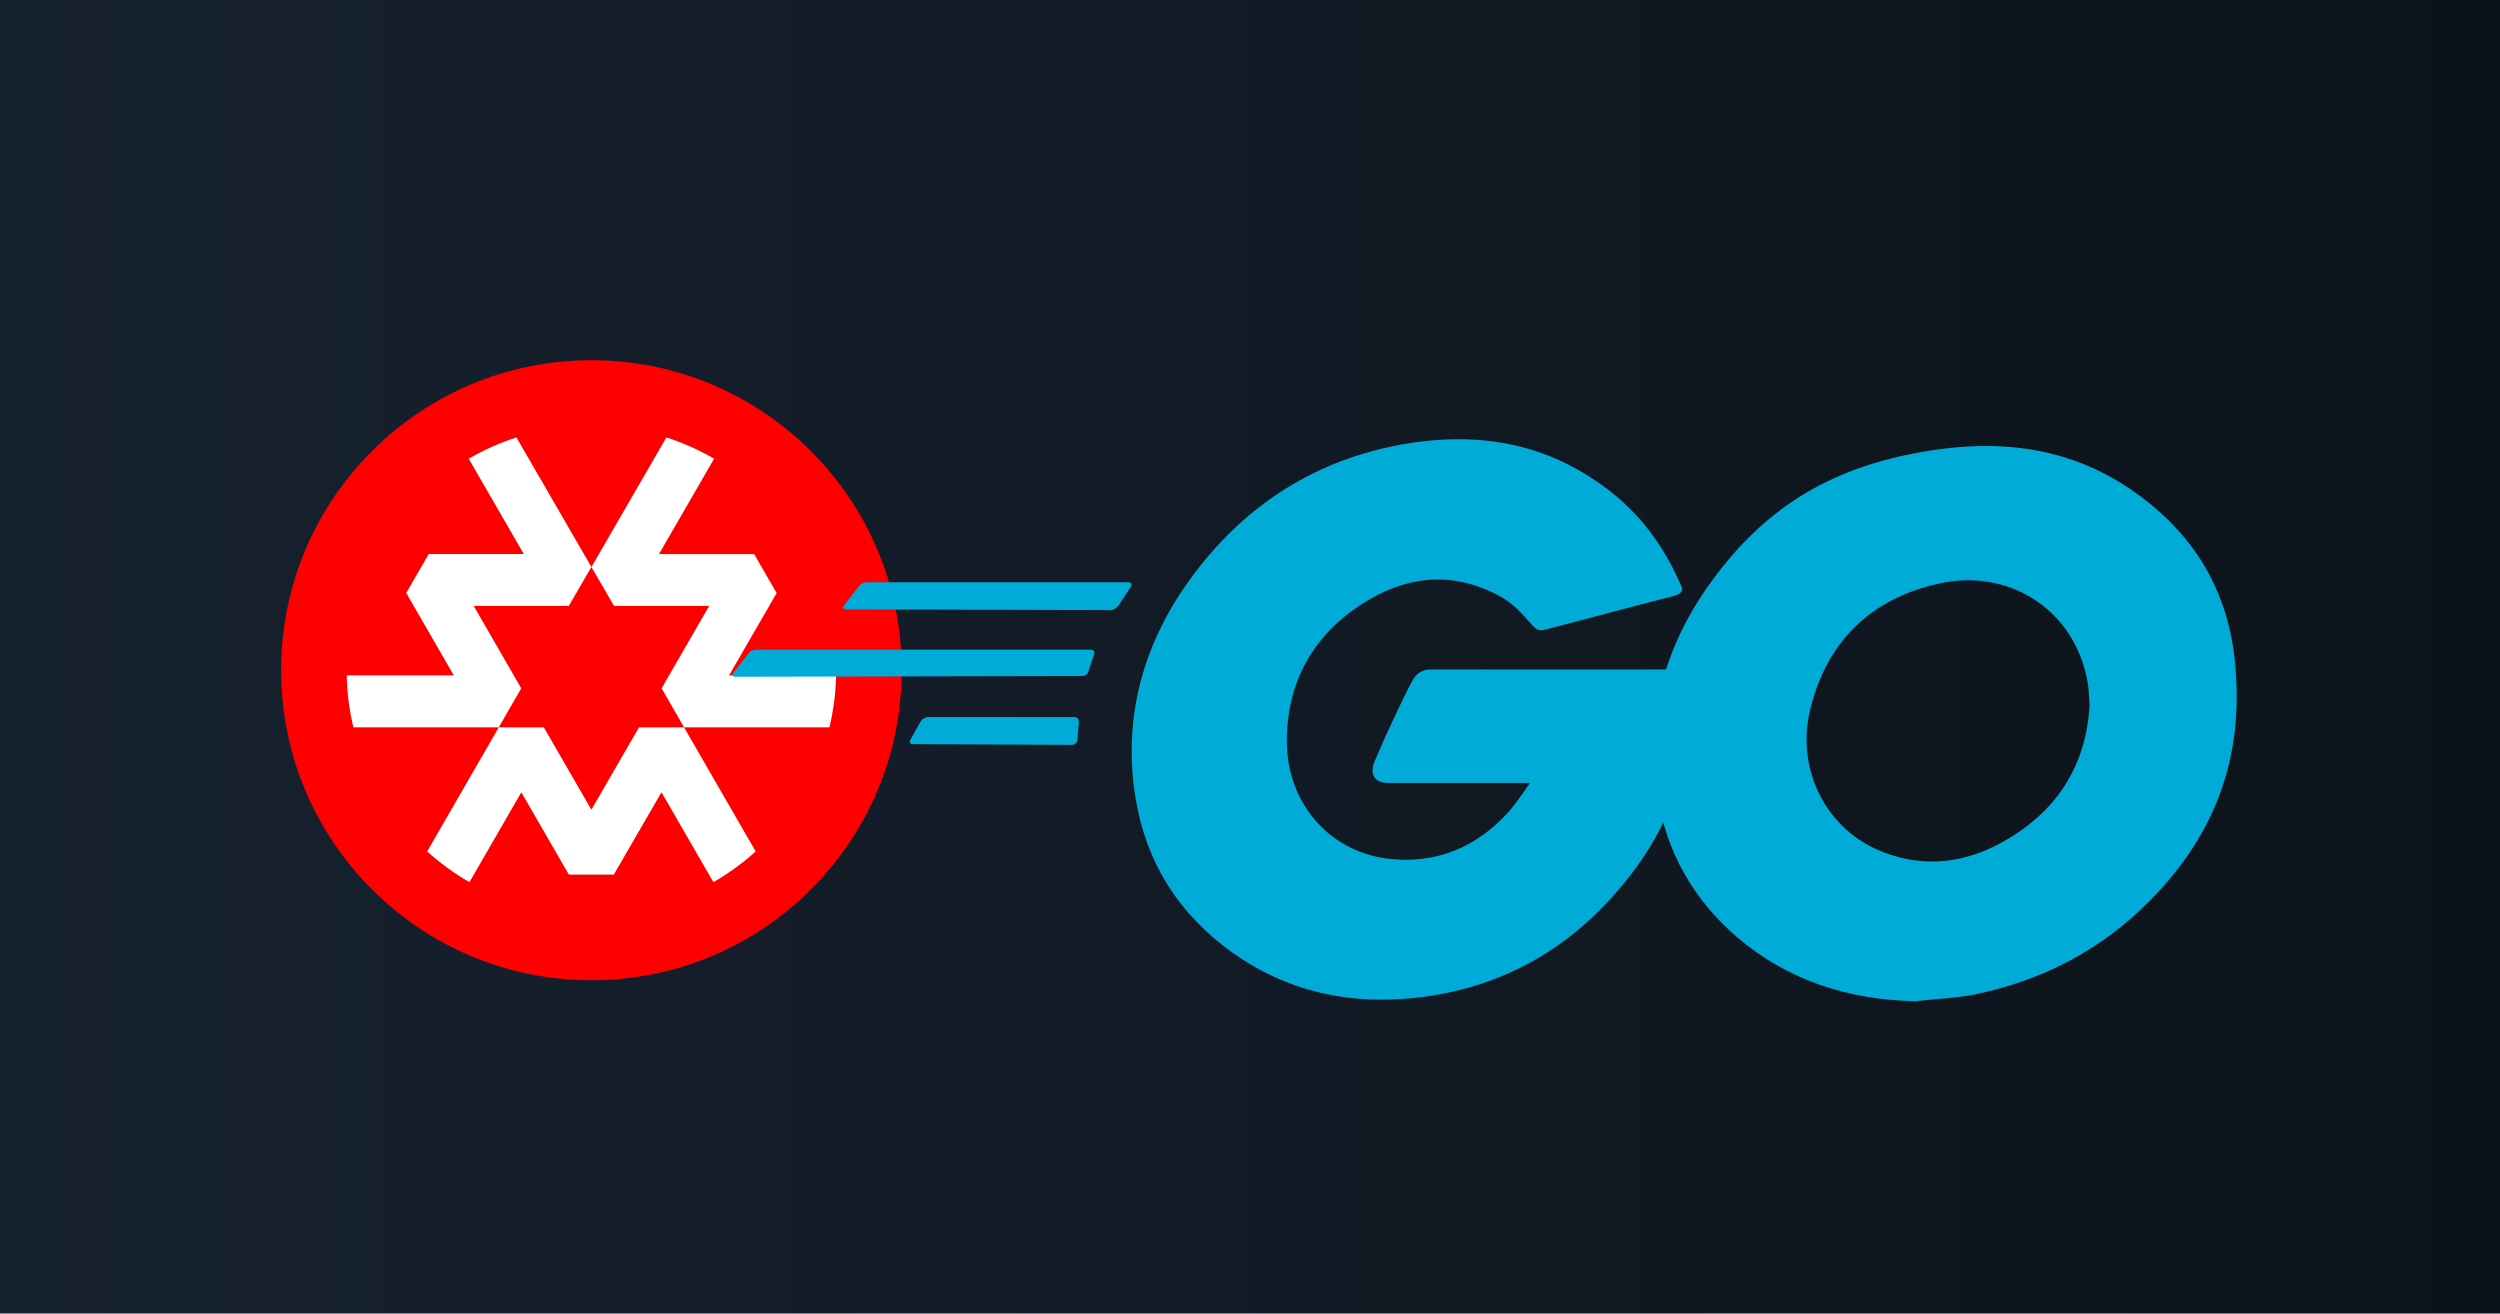
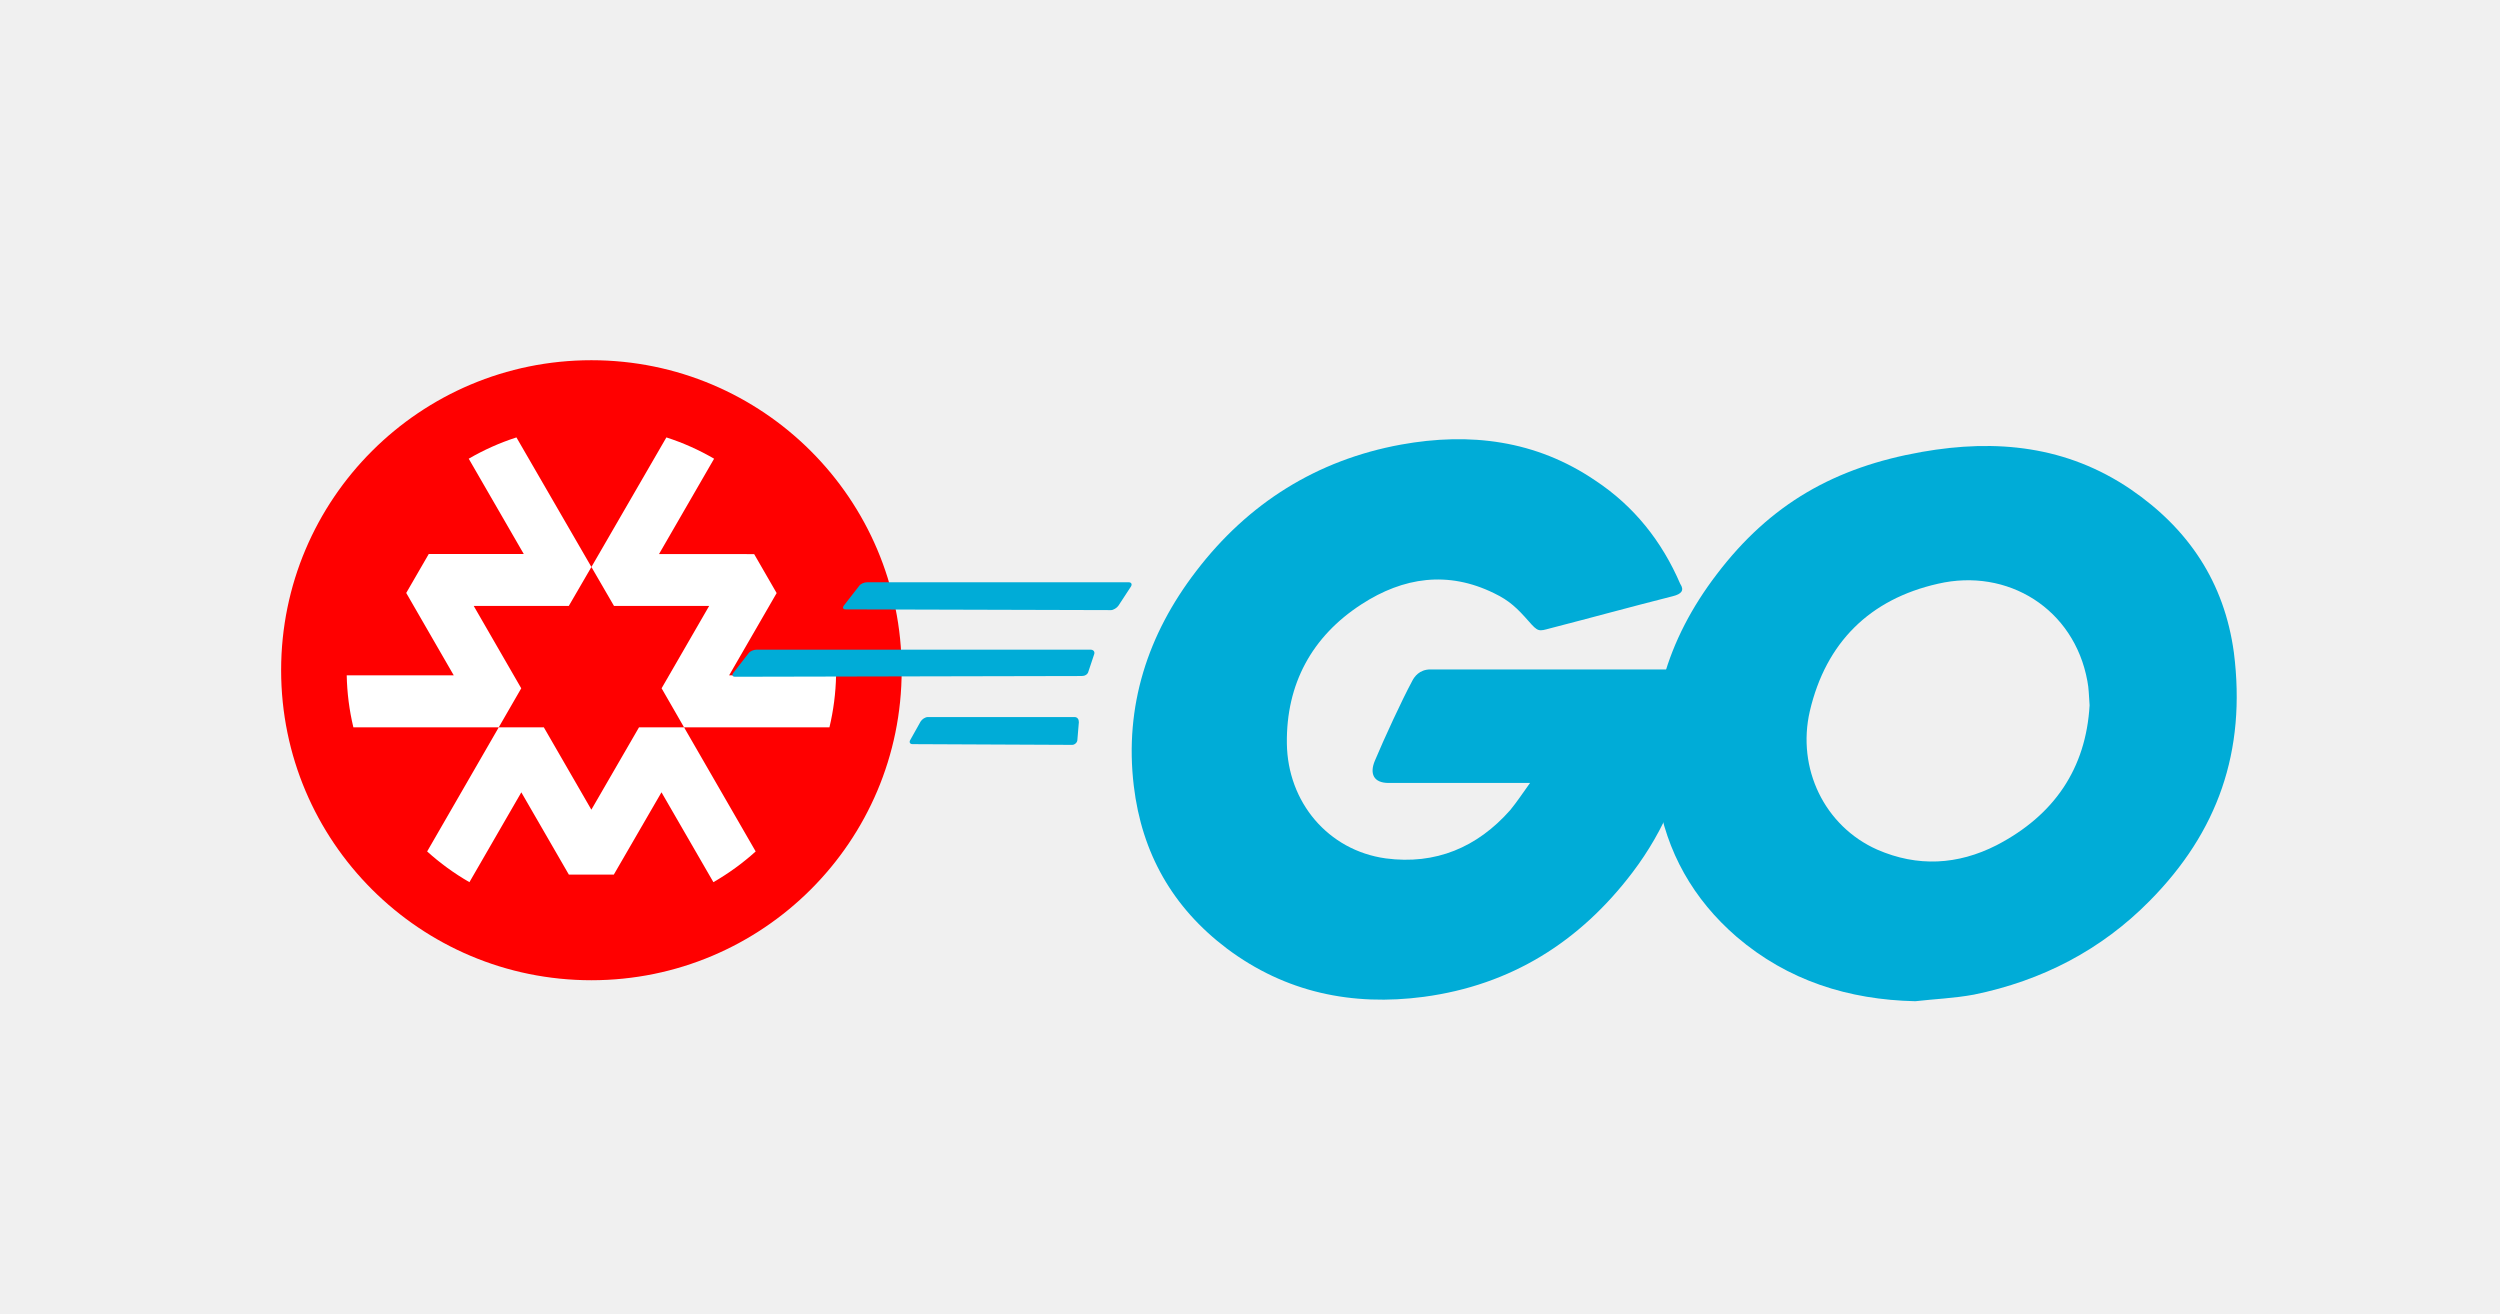
<svg xmlns="http://www.w3.org/2000/svg" viewBox="0 0 1024 538">
-   <defs>
-     <linearGradient id="grad" x1="0%" y1="0%" x2="100%" y2="0%">
-       <stop offset="0%" style="stop-color:rgb(23,34,48);stop-opacity:1" />
-       <stop offset="100%" style="stop-color:rgb(12,18,25);stop-opacity:1" />
-     </linearGradient>
-   </defs>
  <style type="text/css">
- 	.st0{fill:#00ACD7;}
- </style>
-   <rect width="1024" height="538" fill="url(#grad)" />
+ 		.st0 {
+ 			fill: #00ACD7;
+ 		}
+ 	</style>
  <g fill="none" fill-rule="evenodd" transform="scale(7) translate(15.5,21)">
    <path d="M19.106.078C9.079.078.95 8.2.95 18.218c0 10.02 8.129 18.14 18.156 18.14s18.155-8.12 18.155-18.14C37.261 8.2 29.133.078 19.106.078" fill="red" />
    <path d="M27.165 18.515l2.78-4.812-1.316-2.28-5.567-.004 3.223-5.578c-.877-.51-1.81-.93-2.792-1.246l-4.387 7.582 1.322 2.28h5.567l-2.782 4.818 1.314 2.284h8.507c.234-.978.368-2 .389-3.044h-6.258zM17.785 30.175h2.633l2.788-4.814 3.038 5.258a14.407 14.407 0 002.474-1.797l-4.191-7.263h-2.636l-2.788 4.819-2.781-4.819h-2.638l-4.19 7.263a14.424 14.424 0 002.474 1.798l3.037-5.257 2.78 4.812zM15 19.276l-2.78-4.819h5.562l1.324-2.28-4.387-7.582c-.982.316-1.916.737-2.792 1.246l3.221 5.576h-5.56L8.27 13.696l2.78 4.819H4.788a14.31 14.31 0 00.389 3.044h8.506L15 19.276z" fill="#FFF" />
  </g>
  <g transform="scale(3) translate(100,60) ">
    <g>
      <path class="st0" d="M15.5,23.2c-0.4,0-0.5-0.2-0.3-0.5l2.1-2.7c0.2-0.3,0.7-0.5,1.1-0.5h35.7c0.4,0,0.5,0.3,0.3,0.6l-1.7,2.6 c-0.2,0.3-0.7,0.6-1,0.6L15.5,23.2z" />
    </g>
    <g>
      <path class="st0" d="M0.4,32.4c-0.4,0-0.5-0.2-0.3-0.5l2.1-2.7c0.2-0.3,0.7-0.5,1.1-0.5h45.6c0.4,0,0.6,0.3,0.5,0.6l-0.8,2.4      c-0.1,0.4-0.5,0.6-0.9,0.6L0.4,32.4z" />
    </g>
    <g>
      <path class="st0" d="M24.6,41.6c-0.4,0-0.5-0.3-0.3-0.6l1.4-2.5c0.2-0.3,0.6-0.6,1-0.6h20c0.4,0,0.6,0.3,0.6,0.7L47.1,41      c0,0.4-0.4,0.7-0.7,0.7L24.6,41.6z" />
    </g>
    <g>
      <g>
        <path class="st0" d="M128.4,21.4c-6.3,1.6-10.6,2.8-16.8,4.4c-1.5,0.4-1.6,0.5-2.9-1c-1.5-1.7-2.6-2.8-4.7-3.8       c-6.3-3.1-12.4-2.2-18.1,1.5c-6.8,4.4-10.3,10.9-10.2,19c0.1,8,5.6,14.6,13.5,15.7c6.8,0.9,12.5-1.5,17-6.6       c0.9-1.1,1.7-2.3,2.7-3.7c-3.6,0-8.1,0-19.3,0c-2.1,0-2.6-1.3-1.9-3c1.3-3.1,3.7-8.3,5.1-10.9c0.3-0.6,1-1.6,2.5-1.6       c5.1,0,23.9,0,36.4,0c-0.2,2.7-0.2,5.4-0.6,8.1c-1.1,7.2-3.8,13.8-8.2,19.6c-7.2,9.5-16.6,15.4-28.5,17       c-9.8,1.3-18.9-0.6-26.9-6.6c-7.4-5.6-11.6-13-12.7-22.2c-1.3-10.9,1.9-20.7,8.5-29.3c7.1-9.3,16.5-15.2,28-17.3       c9.4-1.7,18.4-0.6,26.5,4.9c5.3,3.5,9.1,8.3,11.6,14.1C130,20.6,129.6,21.1,128.4,21.4z" />
      </g>
      <g>
        <path class="st0" d="M161.5,76.7c-9.1-0.2-17.4-2.8-24.4-8.8c-5.9-5.1-9.6-11.6-10.8-19.3c-1.8-11.3,1.3-21.3,8.1-30.2       c7.3-9.6,16.1-14.6,28-16.7c10.2-1.8,19.8-0.8,28.5,5.1c7.9,5.4,12.8,12.7,14.1,22.3c1.7,13.5-2.2,24.5-11.5,33.9       c-6.6,6.7-14.7,10.9-24,12.8C166.8,76.3,164.1,76.4,161.5,76.7z M185.3,36.3c-0.1-1.3-0.1-2.3-0.3-3.3       c-1.8-9.9-10.9-15.5-20.4-13.3c-9.3,2.1-15.3,8-17.5,17.4c-1.8,7.8,2,15.7,9.2,18.9c5.5,2.4,11,2.1,16.3-0.6       C180.5,51.3,184.8,44.9,185.3,36.3z" />
      </g>
    </g>
  </g>
</svg>
